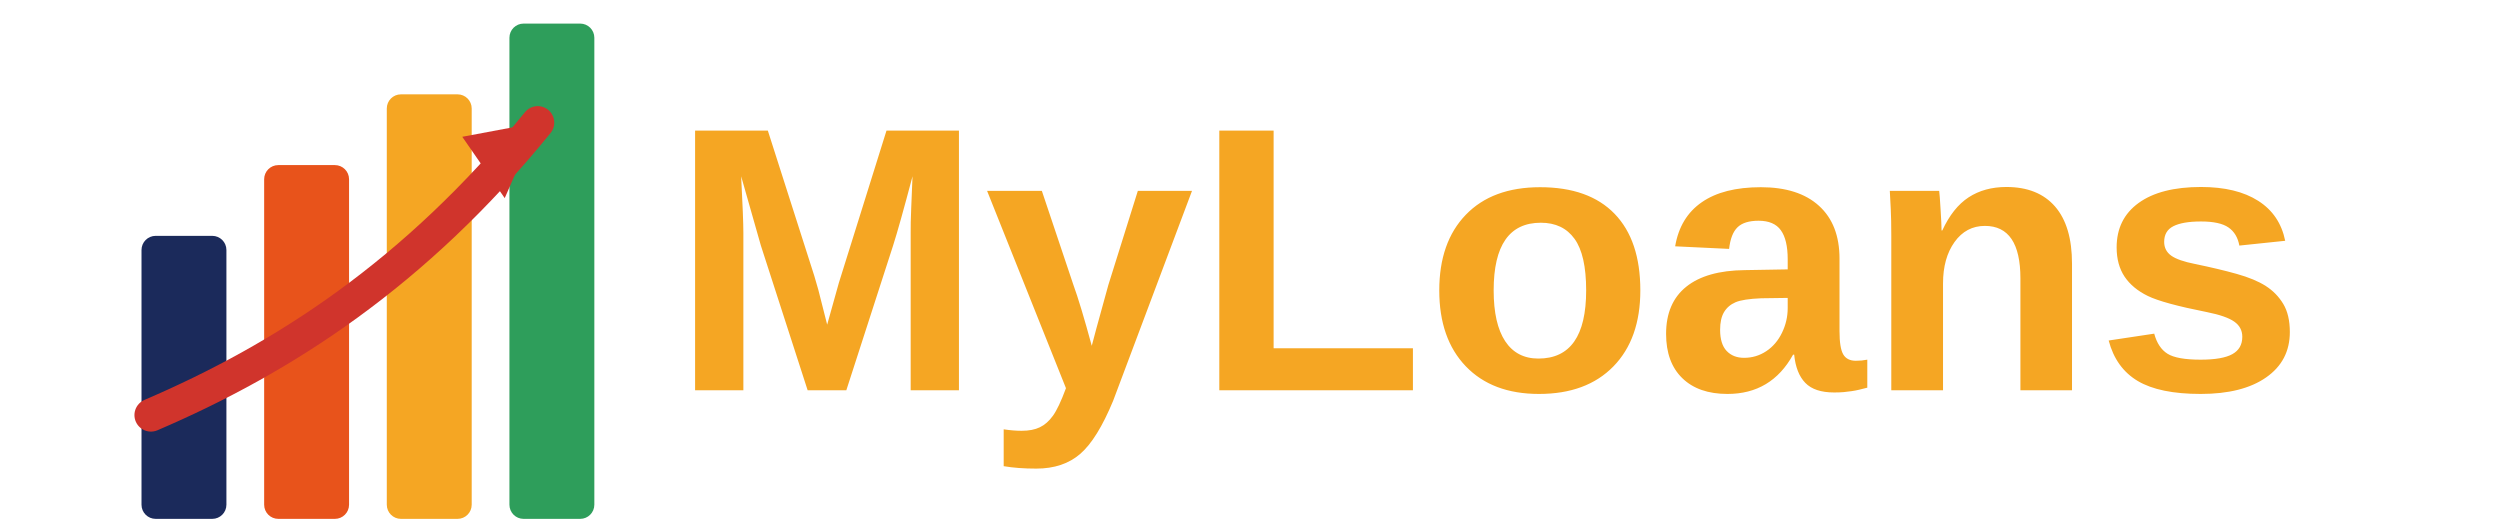
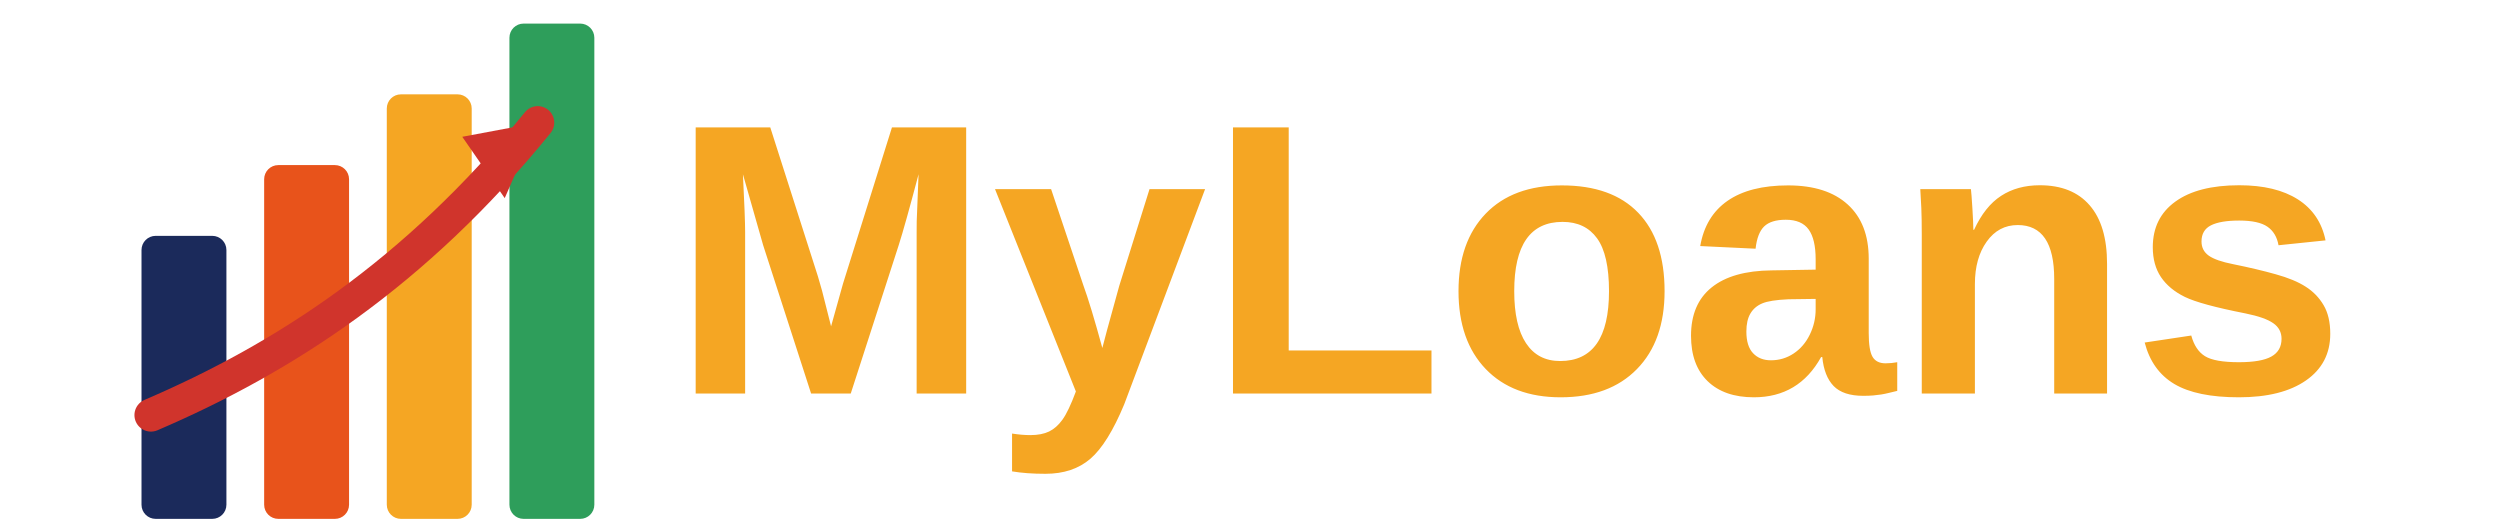
<svg xmlns="http://www.w3.org/2000/svg" viewBox="0 0 530 110" width="530" height="110" role="img" aria-label="MyLoans">
  <g transform="translate(30, 0)">
    <rect x="0" y="50" width="18" height="60" rx="3" fill="#1B2A5B" />
    <rect x="26" y="35" width="18" height="75" rx="3" fill="#E8531B" />
    <rect x="52" y="20" width="18" height="90" rx="3" fill="#F5A623" />
    <rect x="78" y="5" width="18" height="105" rx="3" fill="#2E9E5B" />
    <path d="M2 88 C 30 76, 58 58, 84 26" fill="none" stroke="#D0342C" stroke-width="7" stroke-linecap="round" />
    <path d="M84 26 l -16 3 l 9 13 z" fill="#D0342C" />
-     <text x="112" y="55" font-family="Arial, Helvetica, sans-serif" font-size="80" font-weight="700" dominant-baseline="central" fill="#F5A623">MyLoans</text>
+     <text x="112" y="55" font-family="Arial, Helvetica, sans-serif" font-size="82" font-weight="700" dominant-baseline="central" fill="#F5A623">MyLoans</text>
  </g>
</svg>
